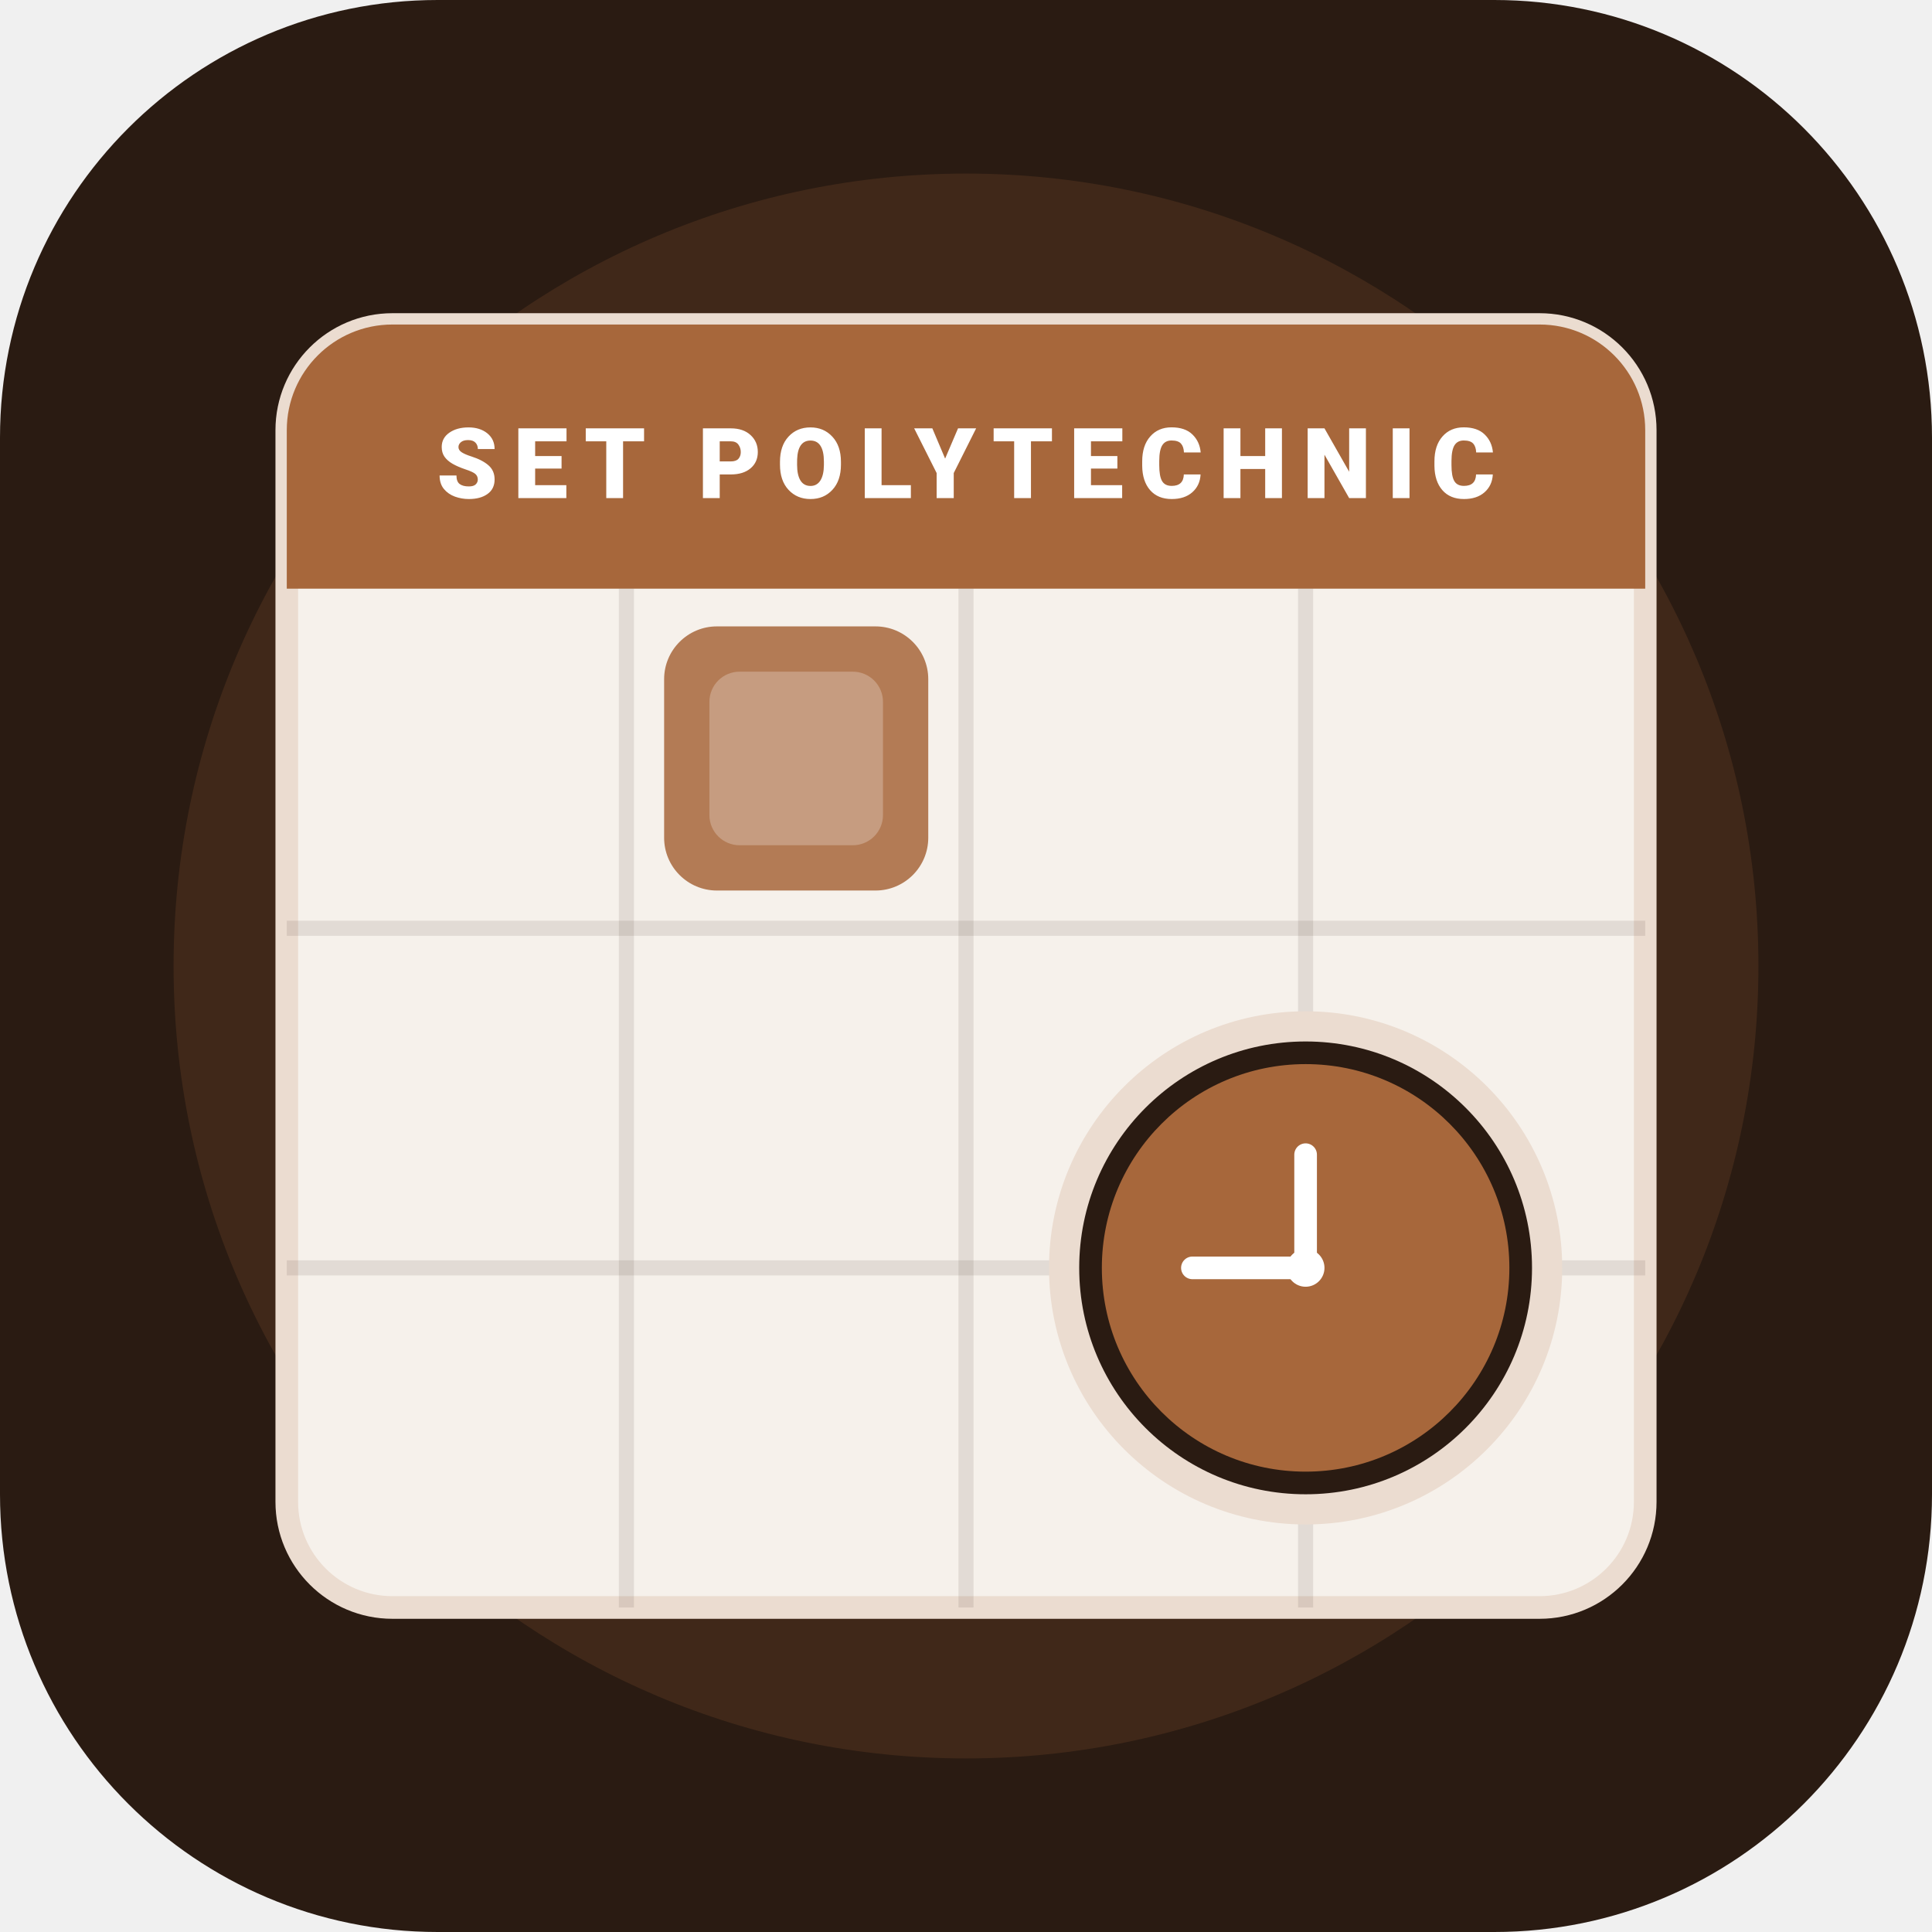
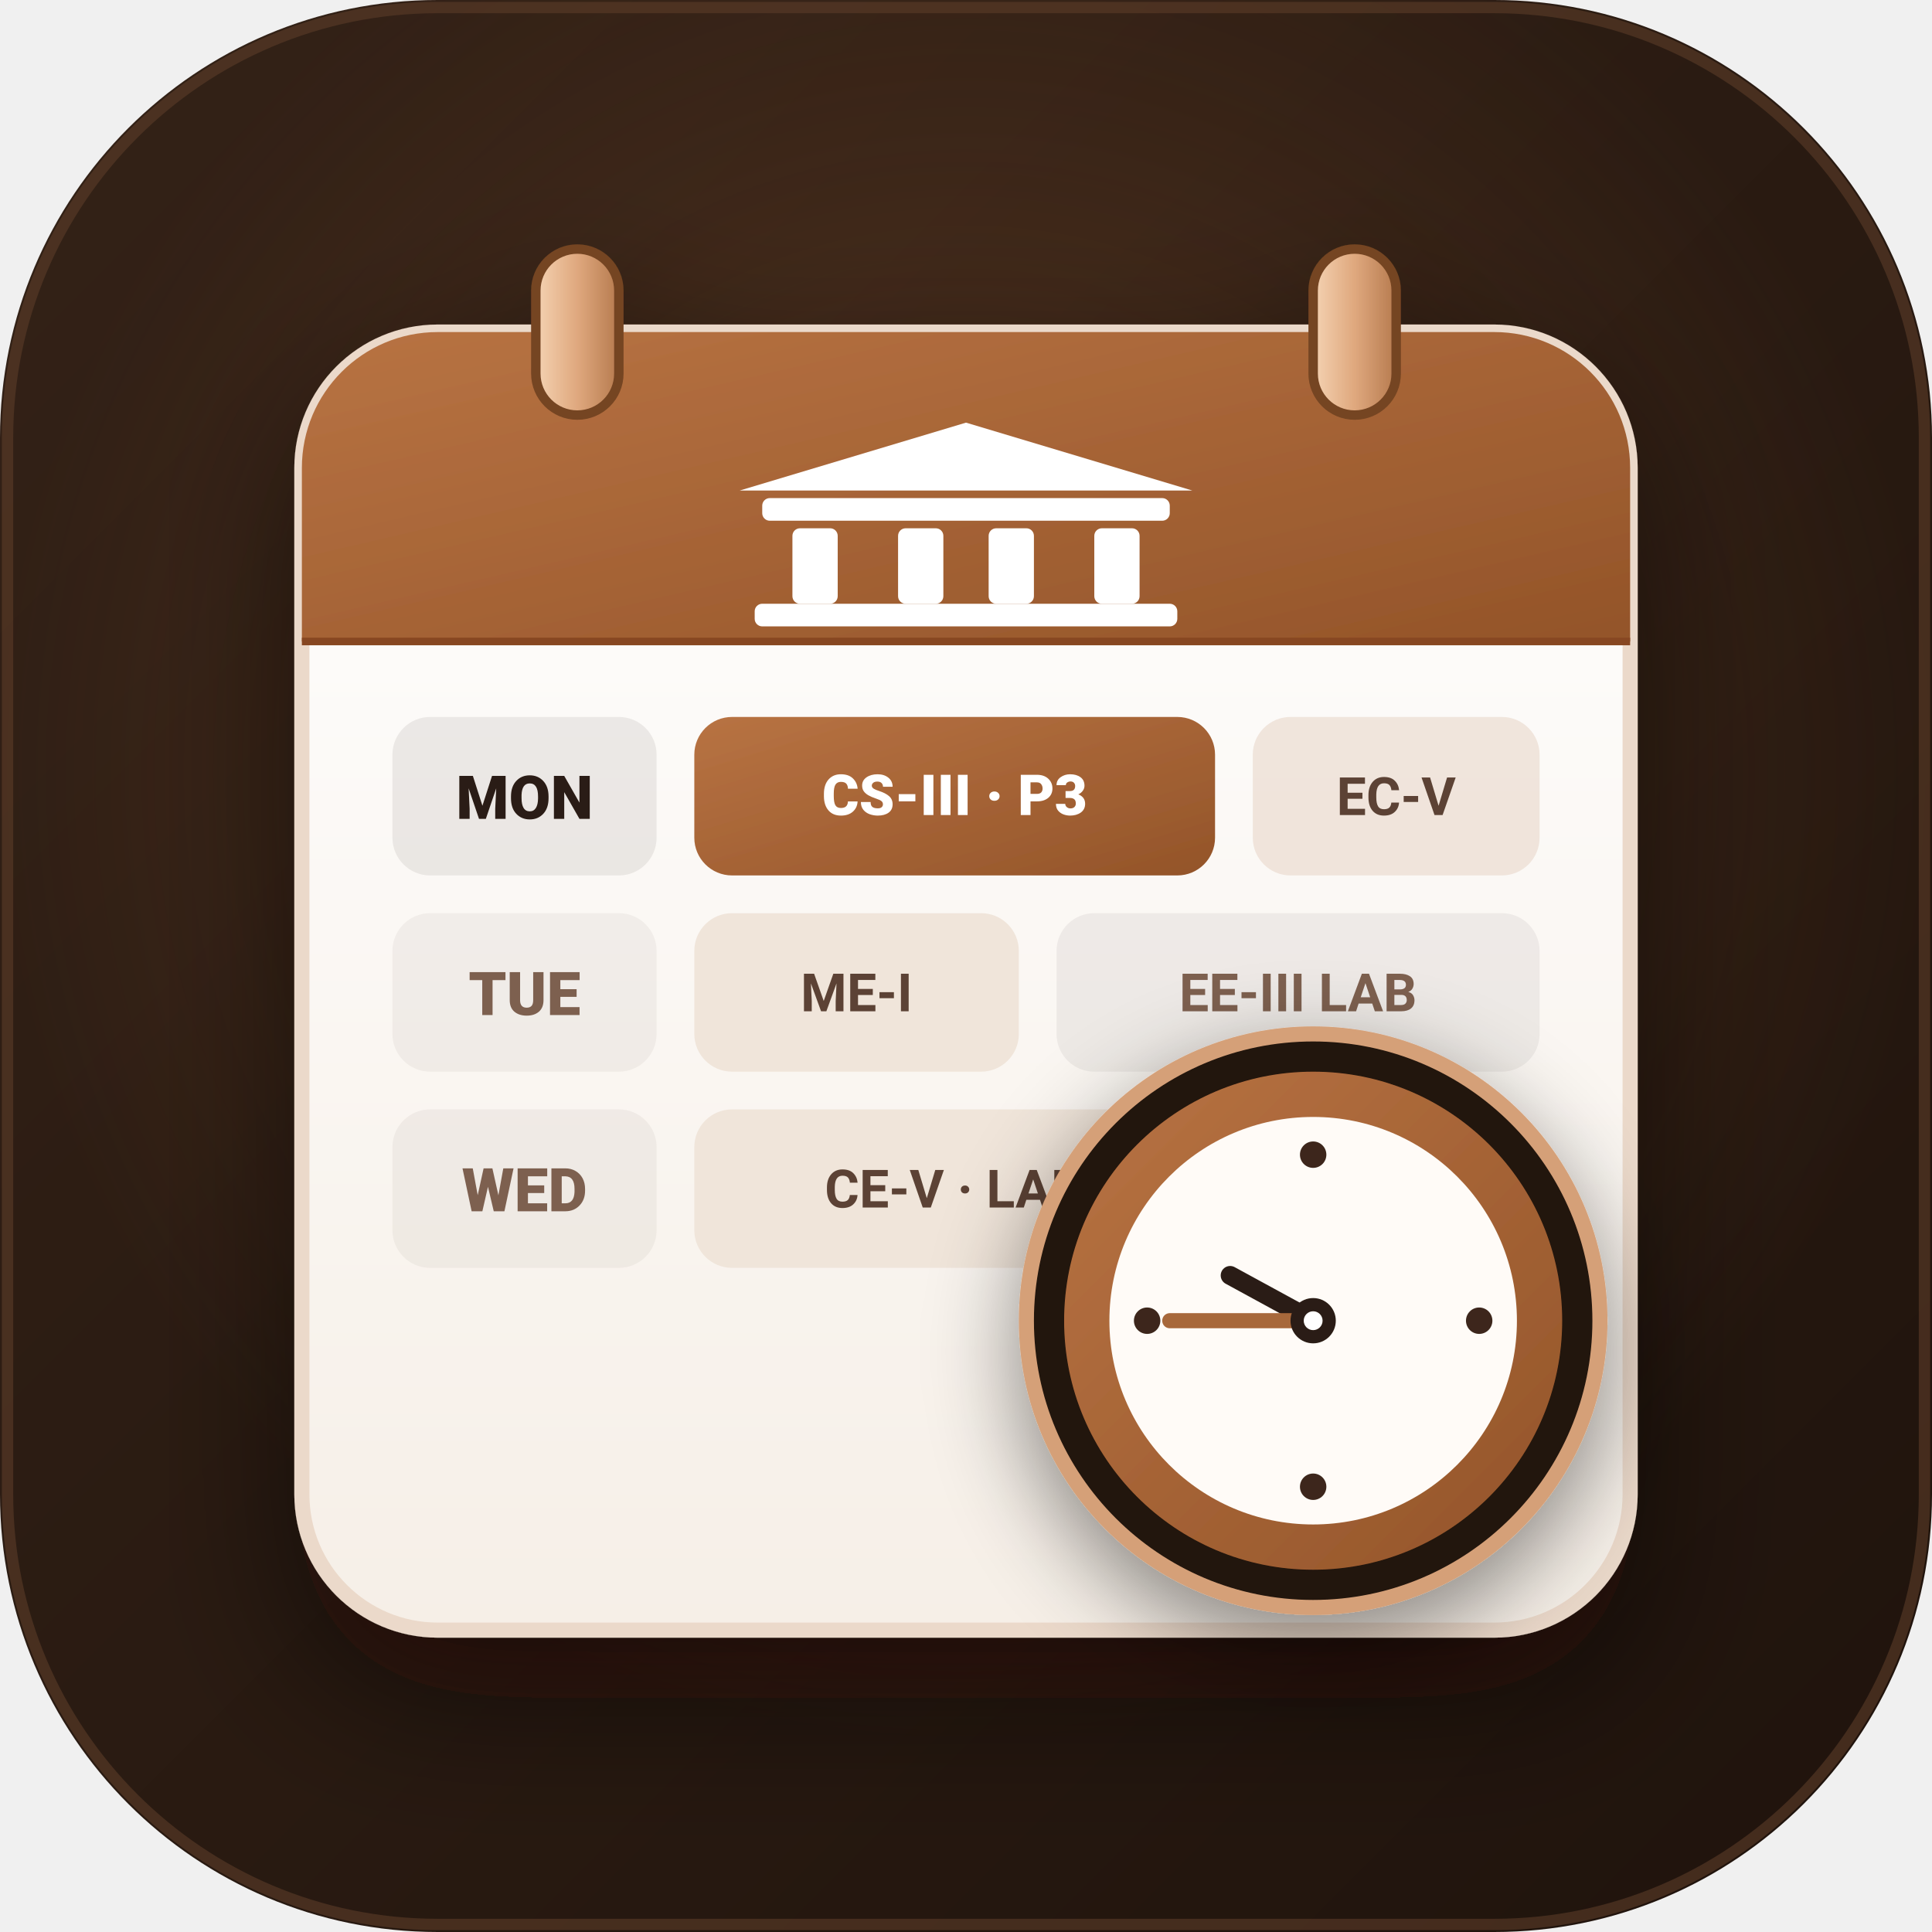
<svg xmlns="http://www.w3.org/2000/svg" viewBox="0 0 512 512" width="100%" height="100%">
-   <rect width="512" height="512" rx="116" fill="#2a1b12" />
-   <circle cx="256" cy="256" r="210" fill="#a7673b" fill-opacity="0.18" />
-   <rect x="76" y="86" width="360" height="340" rx="28" fill="#f6f1eb" stroke="#ebdcd0" stroke-width="6" />
-   <path d="M76 114C76 98.536 88.536 86 104 86H408C423.464 86 436 98.536 436 114V156H76V114Z" fill="#a7673b" />
-   <line x1="166" y1="156" x2="166" y2="426" stroke="#2a1b12" stroke-opacity="0.1" stroke-width="4" />
-   <line x1="256" y1="156" x2="256" y2="426" stroke="#2a1b12" stroke-opacity="0.1" stroke-width="4" />
-   <line x1="346" y1="156" x2="346" y2="426" stroke="#2a1b12" stroke-opacity="0.1" stroke-width="4" />
-   <line x1="76" y1="246" x2="436" y2="246" stroke="#2a1b12" stroke-opacity="0.1" stroke-width="4" />
-   <line x1="76" y1="336" x2="436" y2="336" stroke="#2a1b12" stroke-opacity="0.1" stroke-width="4" />
-   <rect x="176" y="166" width="70" height="70" rx="14" fill="#a7673b" fill-opacity="0.85" />
-   <rect x="188" y="178" width="46" height="46" rx="8" fill="#ffffff" fill-opacity="0.25" />
-   <circle cx="346" cy="336" r="64" fill="#2a1b12" stroke="#ebdcd0" stroke-width="8" />
-   <circle cx="346" cy="336" r="54" fill="#a7673b" />
-   <line x1="346" y1="336" x2="316" y2="336" stroke="#ffffff" stroke-width="6" stroke-linecap="round" />
-   <line x1="346" y1="336" x2="346" y2="306" stroke="#ffffff" stroke-width="6" stroke-linecap="round" />
-   <circle cx="346" cy="336" r="5" fill="#ffffff" />
-   <text x="256" y="132" font-family="-apple-system, BlinkMacSystemFont, 'Segoe UI', Roboto, sans-serif" font-size="26" font-weight="800" fill="#ffffff" text-anchor="middle" letter-spacing="4">SET POLYTECHNIC</text>
+   <defs>
+     <linearGradient id="bgGrad" x1="0%" y1="0%" x2="100%" y2="100%">
+       <stop offset="0%" stop-color="#342217" />
+       <stop offset="100%" stop-color="#1f130c" />
+     </linearGradient>
+     <linearGradient id="terracottaGrad" x1="0%" y1="0%" x2="100%" y2="100%">
+       <stop offset="0%" stop-color="#b87343" />
+       <stop offset="100%" stop-color="#935429" />
+     </linearGradient>
+     <linearGradient id="parchmentGrad" x1="0%" y1="0%" x2="0%" y2="100%">
+       <stop offset="0%" stop-color="#ffffff" />
+       <stop offset="100%" stop-color="#f6efe7" />
+     </linearGradient>
+     <linearGradient id="brassGrad" x1="0%" y1="0%" x2="100%" y2="0%">
+       <stop offset="0%" stop-color="#f5d3b3" />
+       <stop offset="50%" stop-color="#dfa87e" />
+       <stop offset="100%" stop-color="#b67a4e" />
+     </linearGradient>
+     <radialGradient id="ambientGlow" cx="50%" cy="40%" r="50%">
+       <stop offset="0%" stop-color="#a7673b" stop-opacity="0.32" />
+       <stop offset="100%" stop-color="#a7673b" stop-opacity="0" />
+     </radialGradient>
+     <filter id="cardShadow" x="-10%" y="-10%" width="125%" height="125%">
+       <feDropShadow dx="0" dy="16" stdDeviation="20" flood-color="#0e0704" flood-opacity="0.55" />
+     </filter>
+     <filter id="badgeShadow" x="-20%" y="-20%" width="140%" height="140%">
+       <feDropShadow dx="0" dy="8" stdDeviation="12" flood-color="#0e0704" flood-opacity="0.45" />
+     </filter>
+   </defs>
+   <rect width="512" height="512" rx="116" fill="url(#bgGrad)" />
+   <rect width="512" height="512" rx="116" fill="url(#ambientGlow)" />
+   <rect x="2" y="2" width="508" height="508" rx="114" fill="none" stroke="#5c3c28" stroke-width="3" stroke-opacity="0.6" />
+   <g filter="url(#cardShadow)">
+     <rect x="80" y="88" width="352" height="344" rx="36" fill="url(#parchmentGrad)" stroke="#ebd9ca" stroke-width="4" />
+     <path d="M80 124 C80 104.118 96.118 88 116 88 H396 C415.882 88 432 104.118 432 124 V170 H80 Z" fill="url(#terracottaGrad)" />
+     <line x1="80" y1="170" x2="432" y2="170" stroke="#874720" stroke-width="2" />
+     <g transform="translate(196, 108)" fill="#ffffff">
+       <polygon points="60,4 0,22 120,22" />
+       <rect x="6" y="24" width="108" height="6" rx="2" />
+       <rect x="14" y="32" width="12" height="20" rx="2" />
+       <rect x="42" y="32" width="12" height="20" rx="2" />
+       <rect x="66" y="32" width="12" height="20" rx="2" />
+       <rect x="94" y="32" width="12" height="20" rx="2" />
+       <rect x="4" y="52" width="112" height="6" rx="2" />
+     </g>
+     <g transform="translate(104, 190)">
+       <rect x="0" y="0" width="70" height="42" rx="10" fill="#2a1b12" fill-opacity="0.08" />
+       <text x="35" y="27" font-family="-apple-system, BlinkMacSystemFont, 'Segoe UI', Roboto, sans-serif" font-size="16" font-weight="800" fill="#2a1b12" text-anchor="middle">MON</text>
+       <rect x="80" y="0" width="138" height="42" rx="10" fill="url(#terracottaGrad)" />
+       <text x="149" y="26" font-family="-apple-system, BlinkMacSystemFont, 'Segoe UI', Roboto, sans-serif" font-size="15" font-weight="800" fill="#ffffff" text-anchor="middle">CS-III · P3</text>
+       <rect x="228" y="0" width="76" height="42" rx="10" fill="#ebdcd0" fill-opacity="0.7" />
+       <text x="266" y="26" font-family="-apple-system, BlinkMacSystemFont, 'Segoe UI', Roboto, sans-serif" font-size="14" font-weight="700" fill="#5c4334" text-anchor="middle">EC-V</text>
+       <rect x="0" y="52" width="70" height="42" rx="10" fill="#2a1b12" fill-opacity="0.05" />
+       <text x="35" y="79" font-family="-apple-system, BlinkMacSystemFont, 'Segoe UI', Roboto, sans-serif" font-size="16" font-weight="800" fill="#7d6050" text-anchor="middle">TUE</text>
+       <rect x="80" y="52" width="86" height="42" rx="10" fill="#f0e5da" />
+       <text x="123" y="78" font-family="-apple-system, BlinkMacSystemFont, 'Segoe UI', Roboto, sans-serif" font-size="14" font-weight="700" fill="#5c4334" text-anchor="middle">ME-I</text>
+       <rect x="176" y="52" width="128" height="42" rx="10" fill="#2a1b12" fill-opacity="0.06" />
+       <text x="240" y="78" font-family="-apple-system, BlinkMacSystemFont, 'Segoe UI', Roboto, sans-serif" font-size="14" font-weight="700" fill="#7d6050" text-anchor="middle">EE-III LAB</text>
+       <rect x="0" y="104" width="70" height="42" rx="10" fill="#2a1b12" fill-opacity="0.05" />
+       <text x="35" y="131" font-family="-apple-system, BlinkMacSystemFont, 'Segoe UI', Roboto, sans-serif" font-size="16" font-weight="800" fill="#7d6050" text-anchor="middle">WED</text>
+       <rect x="80" y="104" width="138" height="42" rx="10" fill="#f0e5da" />
+       <text x="149" y="130" font-family="-apple-system, BlinkMacSystemFont, 'Segoe UI', Roboto, sans-serif" font-size="14" font-weight="700" fill="#5c4334" text-anchor="middle">CE-V · LAB</text>
+     </g>
+     <rect x="142" y="66" width="22" height="44" rx="11" fill="url(#brassGrad)" stroke="#744422" stroke-width="2.5" />
+     <rect x="348" y="66" width="22" height="44" rx="11" fill="url(#brassGrad)" stroke="#744422" stroke-width="2.5" />
+   </g>
+   <g filter="url(#badgeShadow)" transform="translate(348, 350)">
+     <circle cx="0" cy="0" r="76" fill="#20140c" stroke="#d5a078" stroke-width="4" />
+     <circle cx="0" cy="0" r="66" fill="url(#terracottaGrad)" />
+     <circle cx="0" cy="0" r="54" fill="#fffbf7" />
+     <circle cx="0" cy="-44" r="3.5" fill="#3c271b" />
+     <circle cx="44" cy="0" r="3.5" fill="#3c271b" />
+     <circle cx="0" cy="44" r="3.5" fill="#3c271b" />
+     <circle cx="-44" cy="0" r="3.5" fill="#3c271b" />
+     <line x1="0" y1="0" x2="-22" y2="-12" stroke="#2a1b12" stroke-width="5" stroke-linecap="round" />
+     <line x1="0" y1="0" x2="-38" y2="0" stroke="#a7673b" stroke-width="4" stroke-linecap="round" />
+     <circle cx="0" cy="0" r="6" fill="#2a1b12" />
+     <circle cx="0" cy="0" r="2.5" fill="#ffffff" />
+   </g>
</svg>
